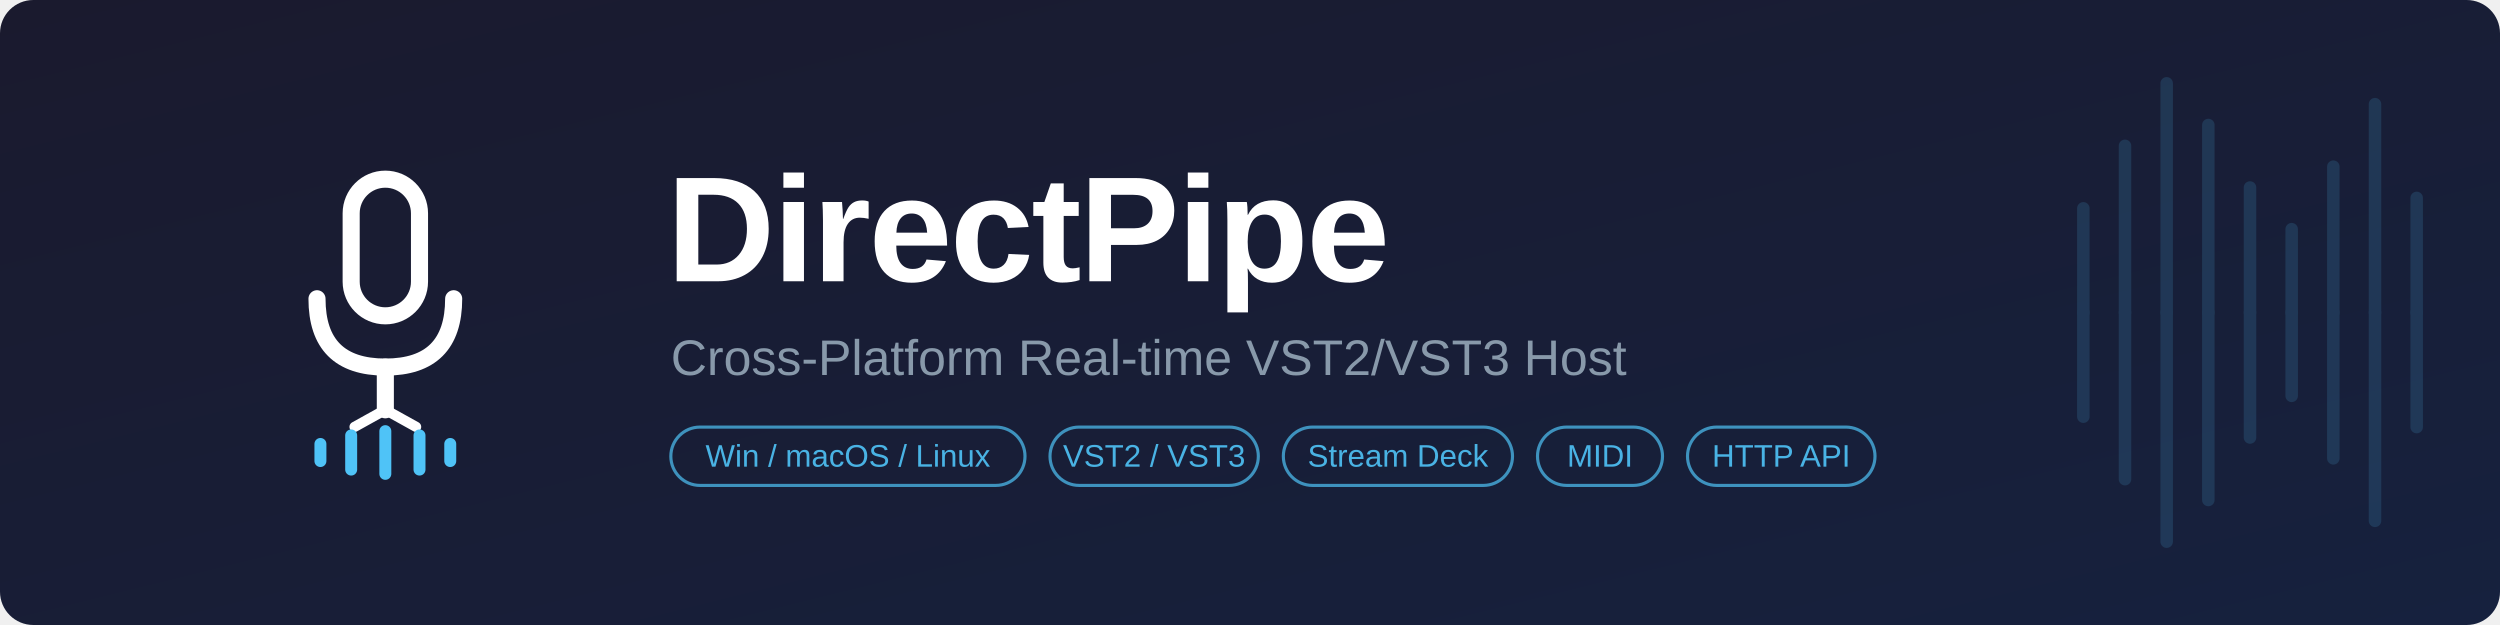
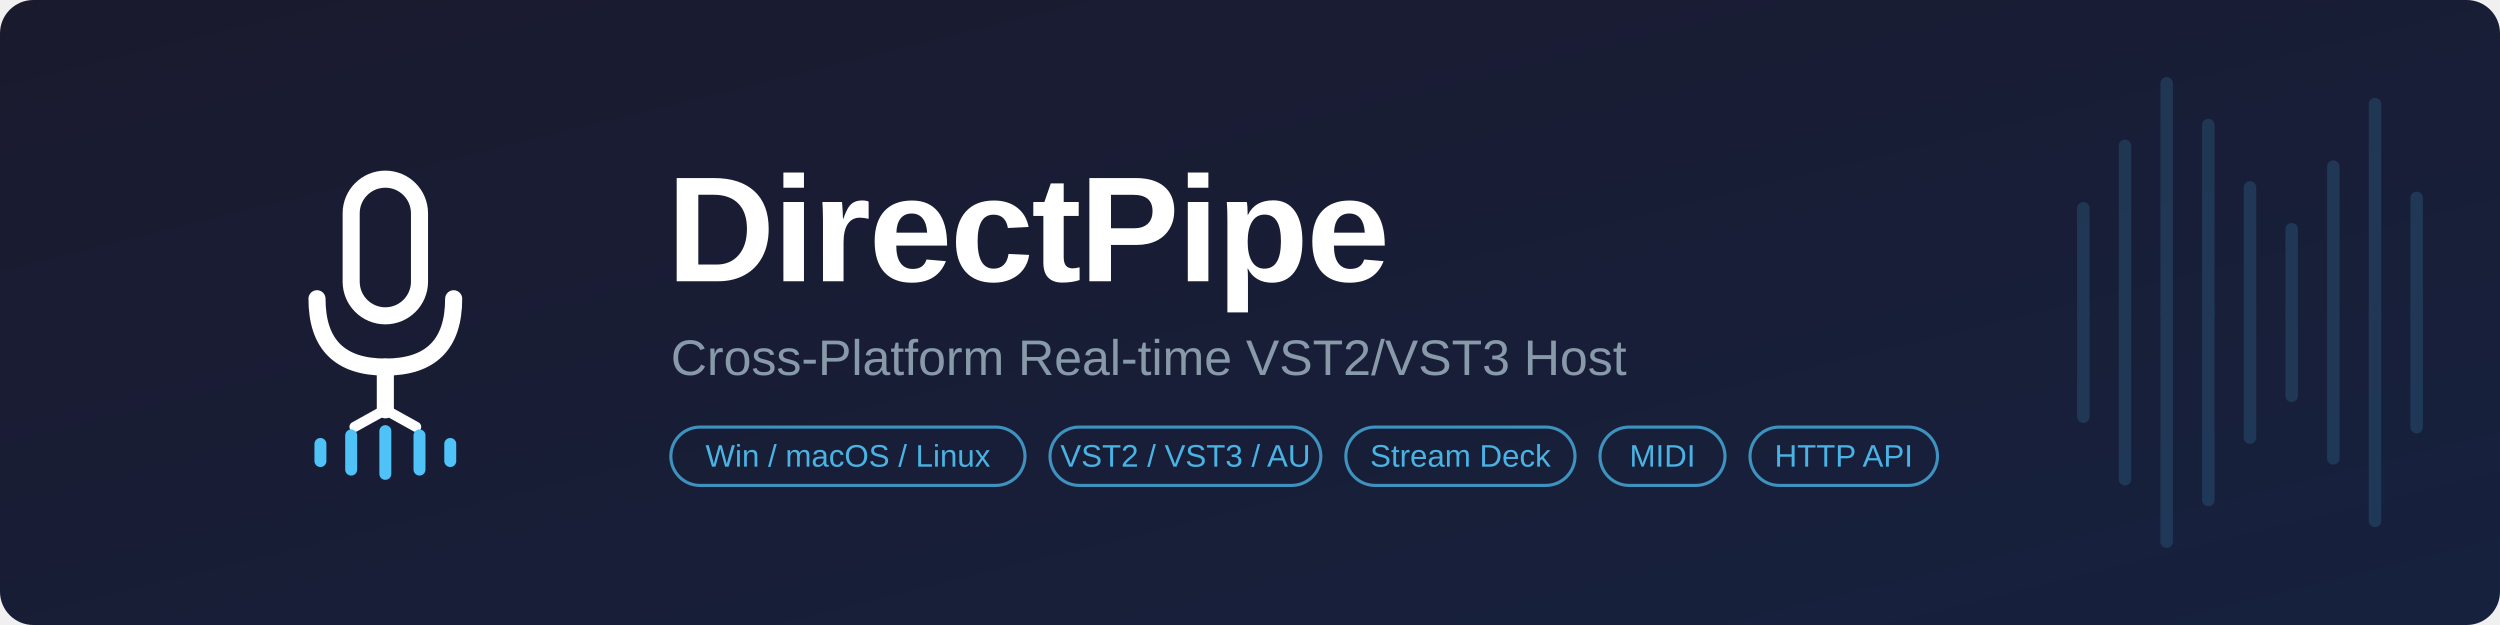
<svg xmlns="http://www.w3.org/2000/svg" viewBox="0 0 1200 300">
  <defs>
    <linearGradient id="bg" x1="0" y1="0" x2="1" y2="1">
      <stop offset="0%" stop-color="#1a1a2e" />
      <stop offset="100%" stop-color="#16213e" />
    </linearGradient>
  </defs>
  <rect width="1200" height="300" rx="16" fill="url(#bg)" />
  <g transform="translate(80, 45) scale(0.41)">
    <rect x="216" y="100" width="80" height="160" rx="40" fill="none" stroke="#ffffff" stroke-width="20" />
    <path d="M176 240 Q176 320 256 320 Q336 320 336 240" fill="none" stroke="#ffffff" stroke-width="20" stroke-linecap="round" />
    <line x1="256" y1="320" x2="256" y2="370" stroke="#ffffff" stroke-width="20" stroke-linecap="round" />
    <polyline points="220,390 256,370 292,390" fill="none" stroke="#ffffff" stroke-width="12" stroke-linecap="round" stroke-linejoin="round" />
    <line x1="180" y1="430" x2="180" y2="410" stroke="#4fc3f7" stroke-width="14" stroke-linecap="round" />
    <line x1="216" y1="440" x2="216" y2="400" stroke="#4fc3f7" stroke-width="14" stroke-linecap="round" />
    <line x1="256" y1="445" x2="256" y2="395" stroke="#4fc3f7" stroke-width="14" stroke-linecap="round" />
    <line x1="296" y1="440" x2="296" y2="400" stroke="#4fc3f7" stroke-width="14" stroke-linecap="round" />
    <line x1="332" y1="430" x2="332" y2="410" stroke="#4fc3f7" stroke-width="14" stroke-linecap="round" />
  </g>
  <text x="320" y="135" font-family="Segoe UI, Arial, sans-serif" font-weight="700" font-size="72" fill="#ffffff" letter-spacing="-1">DirectPipe</text>
  <text x="322" y="180" font-family="Segoe UI, Arial, sans-serif" font-weight="400" font-size="24" fill="#8899aa">Cross-Platform Real-time VST2/VST3 Host</text>
  <g font-family="Segoe UI, Arial, sans-serif" font-size="15" font-weight="500">
    <rect x="322" y="205" width="170" height="28" rx="14" fill="none" stroke="#4fc3f7" stroke-width="1.5" opacity="0.7" />
    <text x="407" y="224" fill="#4fc3f7" text-anchor="middle" opacity="0.9">Win / macOS / Linux</text>
-     <rect x="504" y="205" width="100" height="28" rx="14" fill="none" stroke="#4fc3f7" stroke-width="1.5" opacity="0.7" />
-     <text x="554" y="224" fill="#4fc3f7" text-anchor="middle" opacity="0.9">VST2 / VST3</text>
-     <rect x="616" y="205" width="110" height="28" rx="14" fill="none" stroke="#4fc3f7" stroke-width="1.5" opacity="0.7" />
-     <text x="671" y="224" fill="#4fc3f7" text-anchor="middle" opacity="0.9">Stream Deck</text>
-     <rect x="738" y="205" width="60" height="28" rx="14" fill="none" stroke="#4fc3f7" stroke-width="1.5" opacity="0.7" />
-     <text x="768" y="224" fill="#4fc3f7" text-anchor="middle" opacity="0.9">MIDI</text>
-     <rect x="810" y="205" width="90" height="28" rx="14" fill="none" stroke="#4fc3f7" stroke-width="1.5" opacity="0.7" />
-     <text x="855" y="224" fill="#4fc3f7" text-anchor="middle" opacity="0.9">HTTP API</text>
+     <rect x="504" y="205" width="130" height="28" rx="14" fill="none" stroke="#4fc3f7" stroke-width="1.5" opacity="0.7" />
+     <text x="569" y="224" fill="#4fc3f7" text-anchor="middle" opacity="0.9">VST2 / VST3 / AU</text>
+     <rect x="646" y="205" width="110" height="28" rx="14" fill="none" stroke="#4fc3f7" stroke-width="1.5" opacity="0.7" />
+     <text x="701" y="224" fill="#4fc3f7" text-anchor="middle" opacity="0.9">Stream Deck</text>
+     <rect x="768" y="205" width="60" height="28" rx="14" fill="none" stroke="#4fc3f7" stroke-width="1.5" opacity="0.7" />
+     <text x="798" y="224" fill="#4fc3f7" text-anchor="middle" opacity="0.9">MIDI</text>
+     <rect x="840" y="205" width="90" height="28" rx="14" fill="none" stroke="#4fc3f7" stroke-width="1.5" opacity="0.7" />
+     <text x="885" y="224" fill="#4fc3f7" text-anchor="middle" opacity="0.9">HTTP API</text>
  </g>
  <g opacity="0.15">
    <line x1="1000" y1="150" x2="1000" y2="100" stroke="#4fc3f7" stroke-width="6" stroke-linecap="round" />
    <line x1="1020" y1="150" x2="1020" y2="70" stroke="#4fc3f7" stroke-width="6" stroke-linecap="round" />
    <line x1="1040" y1="150" x2="1040" y2="40" stroke="#4fc3f7" stroke-width="6" stroke-linecap="round" />
    <line x1="1060" y1="150" x2="1060" y2="60" stroke="#4fc3f7" stroke-width="6" stroke-linecap="round" />
    <line x1="1080" y1="150" x2="1080" y2="90" stroke="#4fc3f7" stroke-width="6" stroke-linecap="round" />
    <line x1="1100" y1="150" x2="1100" y2="110" stroke="#4fc3f7" stroke-width="6" stroke-linecap="round" />
    <line x1="1120" y1="150" x2="1120" y2="80" stroke="#4fc3f7" stroke-width="6" stroke-linecap="round" />
    <line x1="1140" y1="150" x2="1140" y2="50" stroke="#4fc3f7" stroke-width="6" stroke-linecap="round" />
    <line x1="1160" y1="150" x2="1160" y2="95" stroke="#4fc3f7" stroke-width="6" stroke-linecap="round" />
    <line x1="1000" y1="150" x2="1000" y2="200" stroke="#4fc3f7" stroke-width="6" stroke-linecap="round" />
    <line x1="1020" y1="150" x2="1020" y2="230" stroke="#4fc3f7" stroke-width="6" stroke-linecap="round" />
    <line x1="1040" y1="150" x2="1040" y2="260" stroke="#4fc3f7" stroke-width="6" stroke-linecap="round" />
    <line x1="1060" y1="150" x2="1060" y2="240" stroke="#4fc3f7" stroke-width="6" stroke-linecap="round" />
    <line x1="1080" y1="150" x2="1080" y2="210" stroke="#4fc3f7" stroke-width="6" stroke-linecap="round" />
    <line x1="1100" y1="150" x2="1100" y2="190" stroke="#4fc3f7" stroke-width="6" stroke-linecap="round" />
    <line x1="1120" y1="150" x2="1120" y2="220" stroke="#4fc3f7" stroke-width="6" stroke-linecap="round" />
    <line x1="1140" y1="150" x2="1140" y2="250" stroke="#4fc3f7" stroke-width="6" stroke-linecap="round" />
    <line x1="1160" y1="150" x2="1160" y2="205" stroke="#4fc3f7" stroke-width="6" stroke-linecap="round" />
  </g>
</svg>
